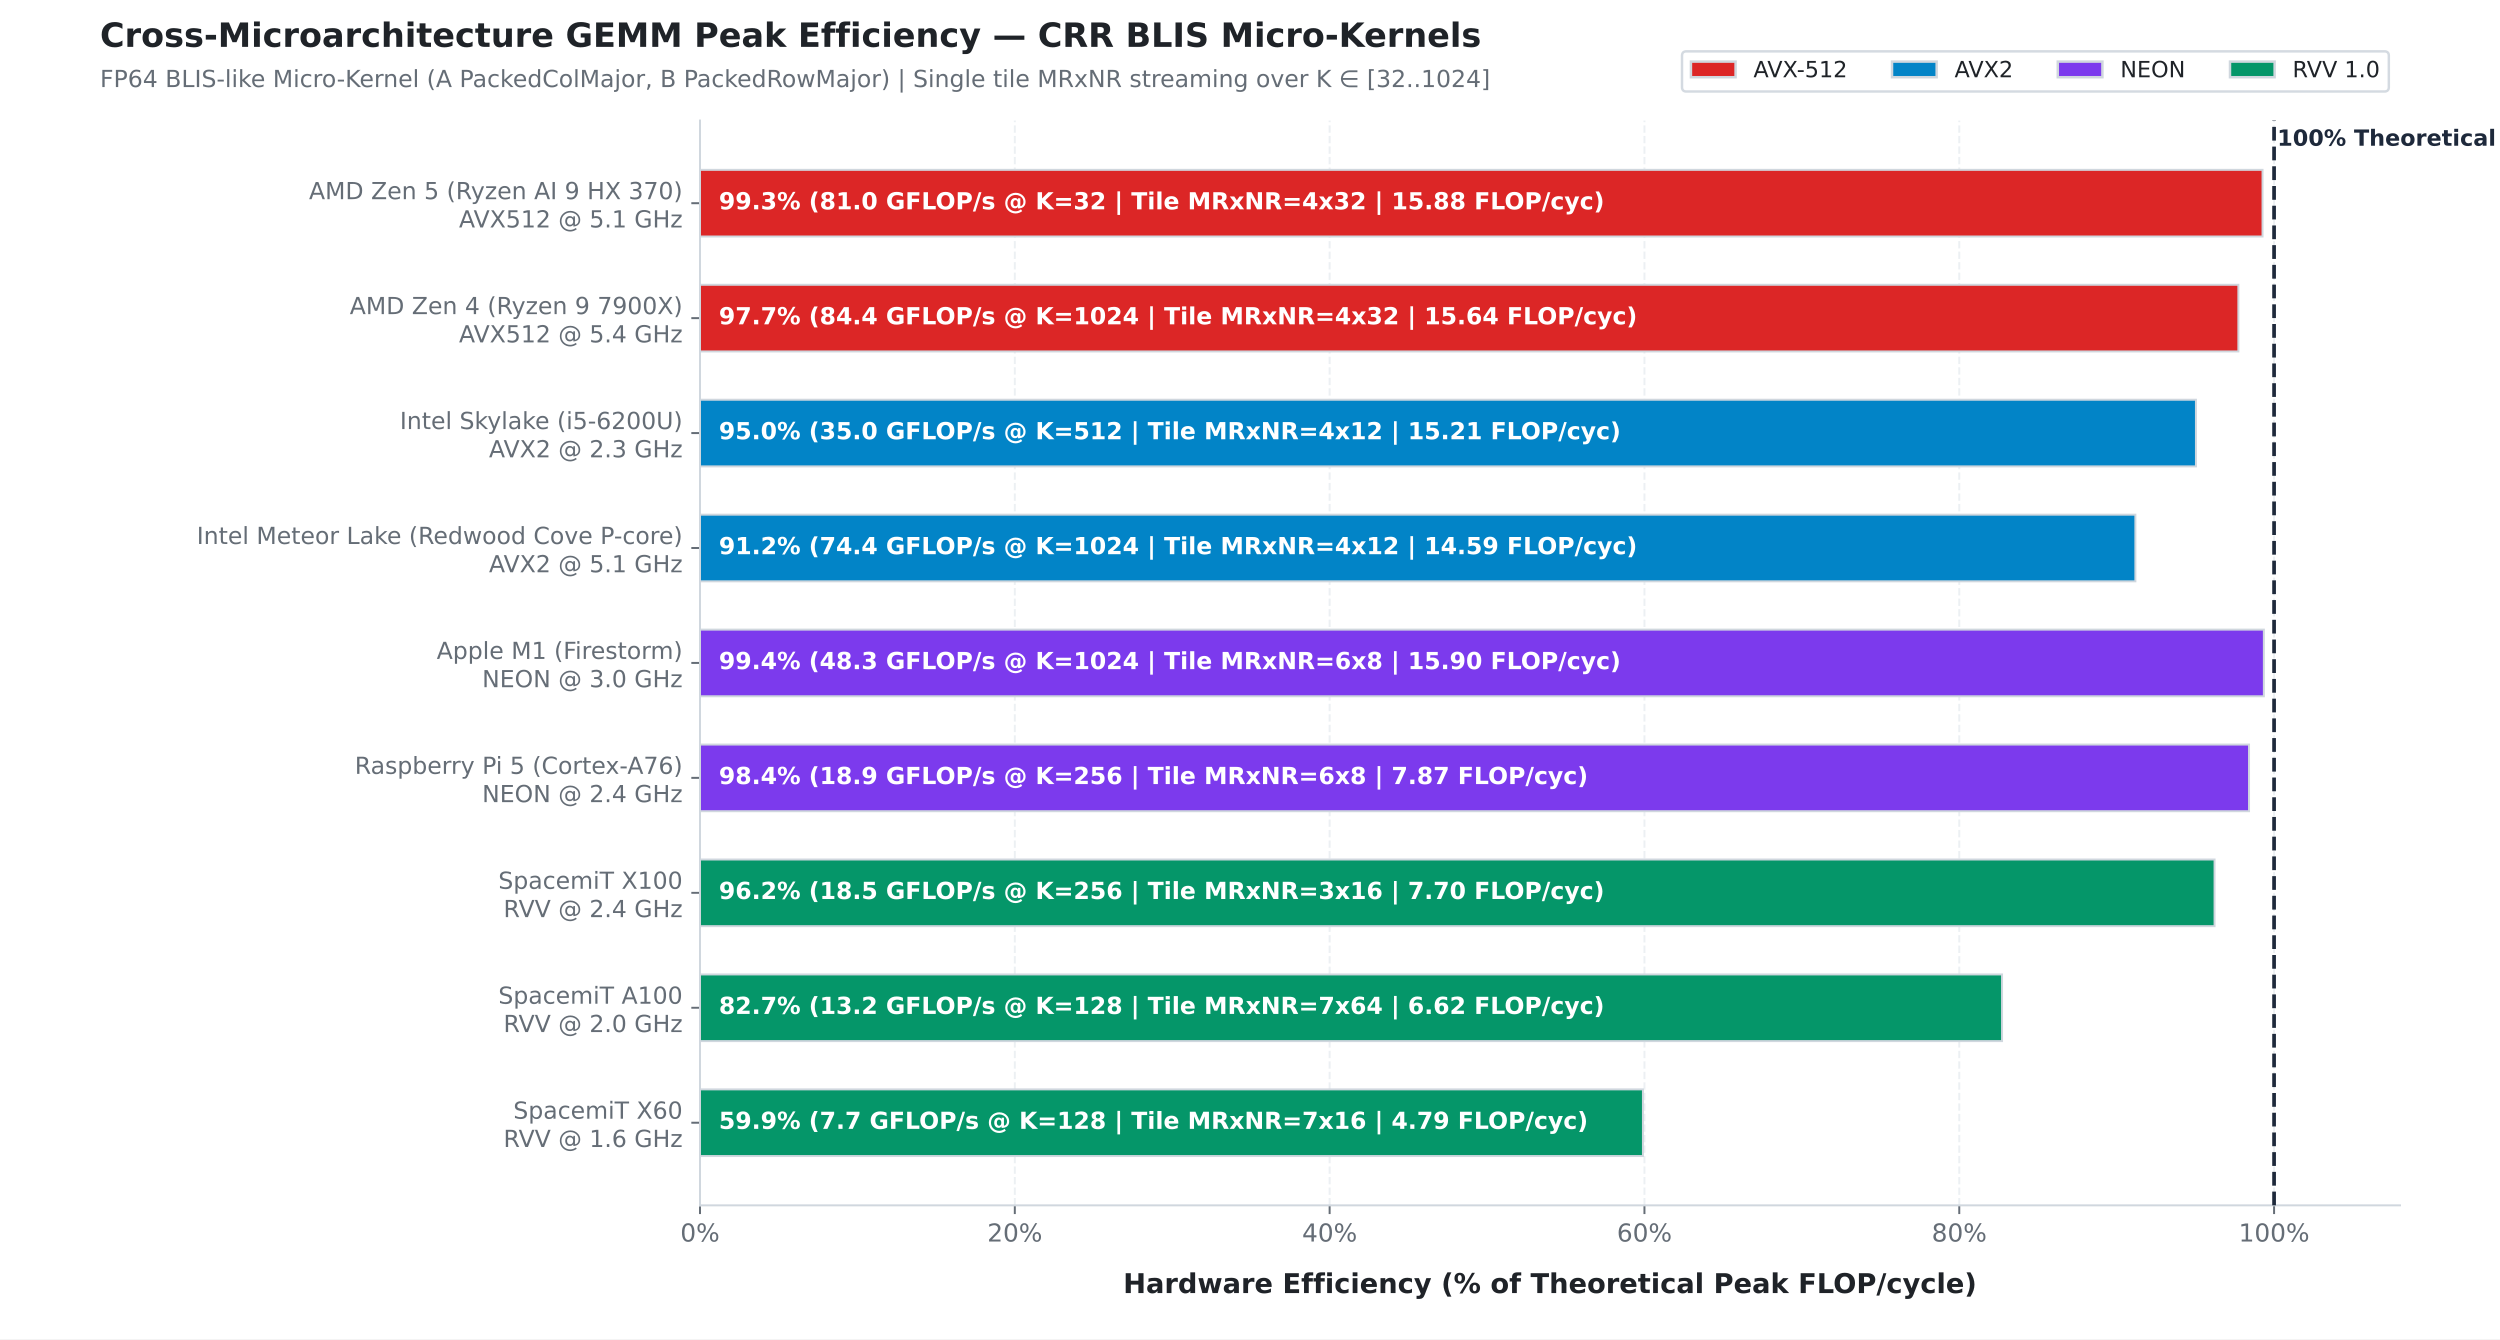
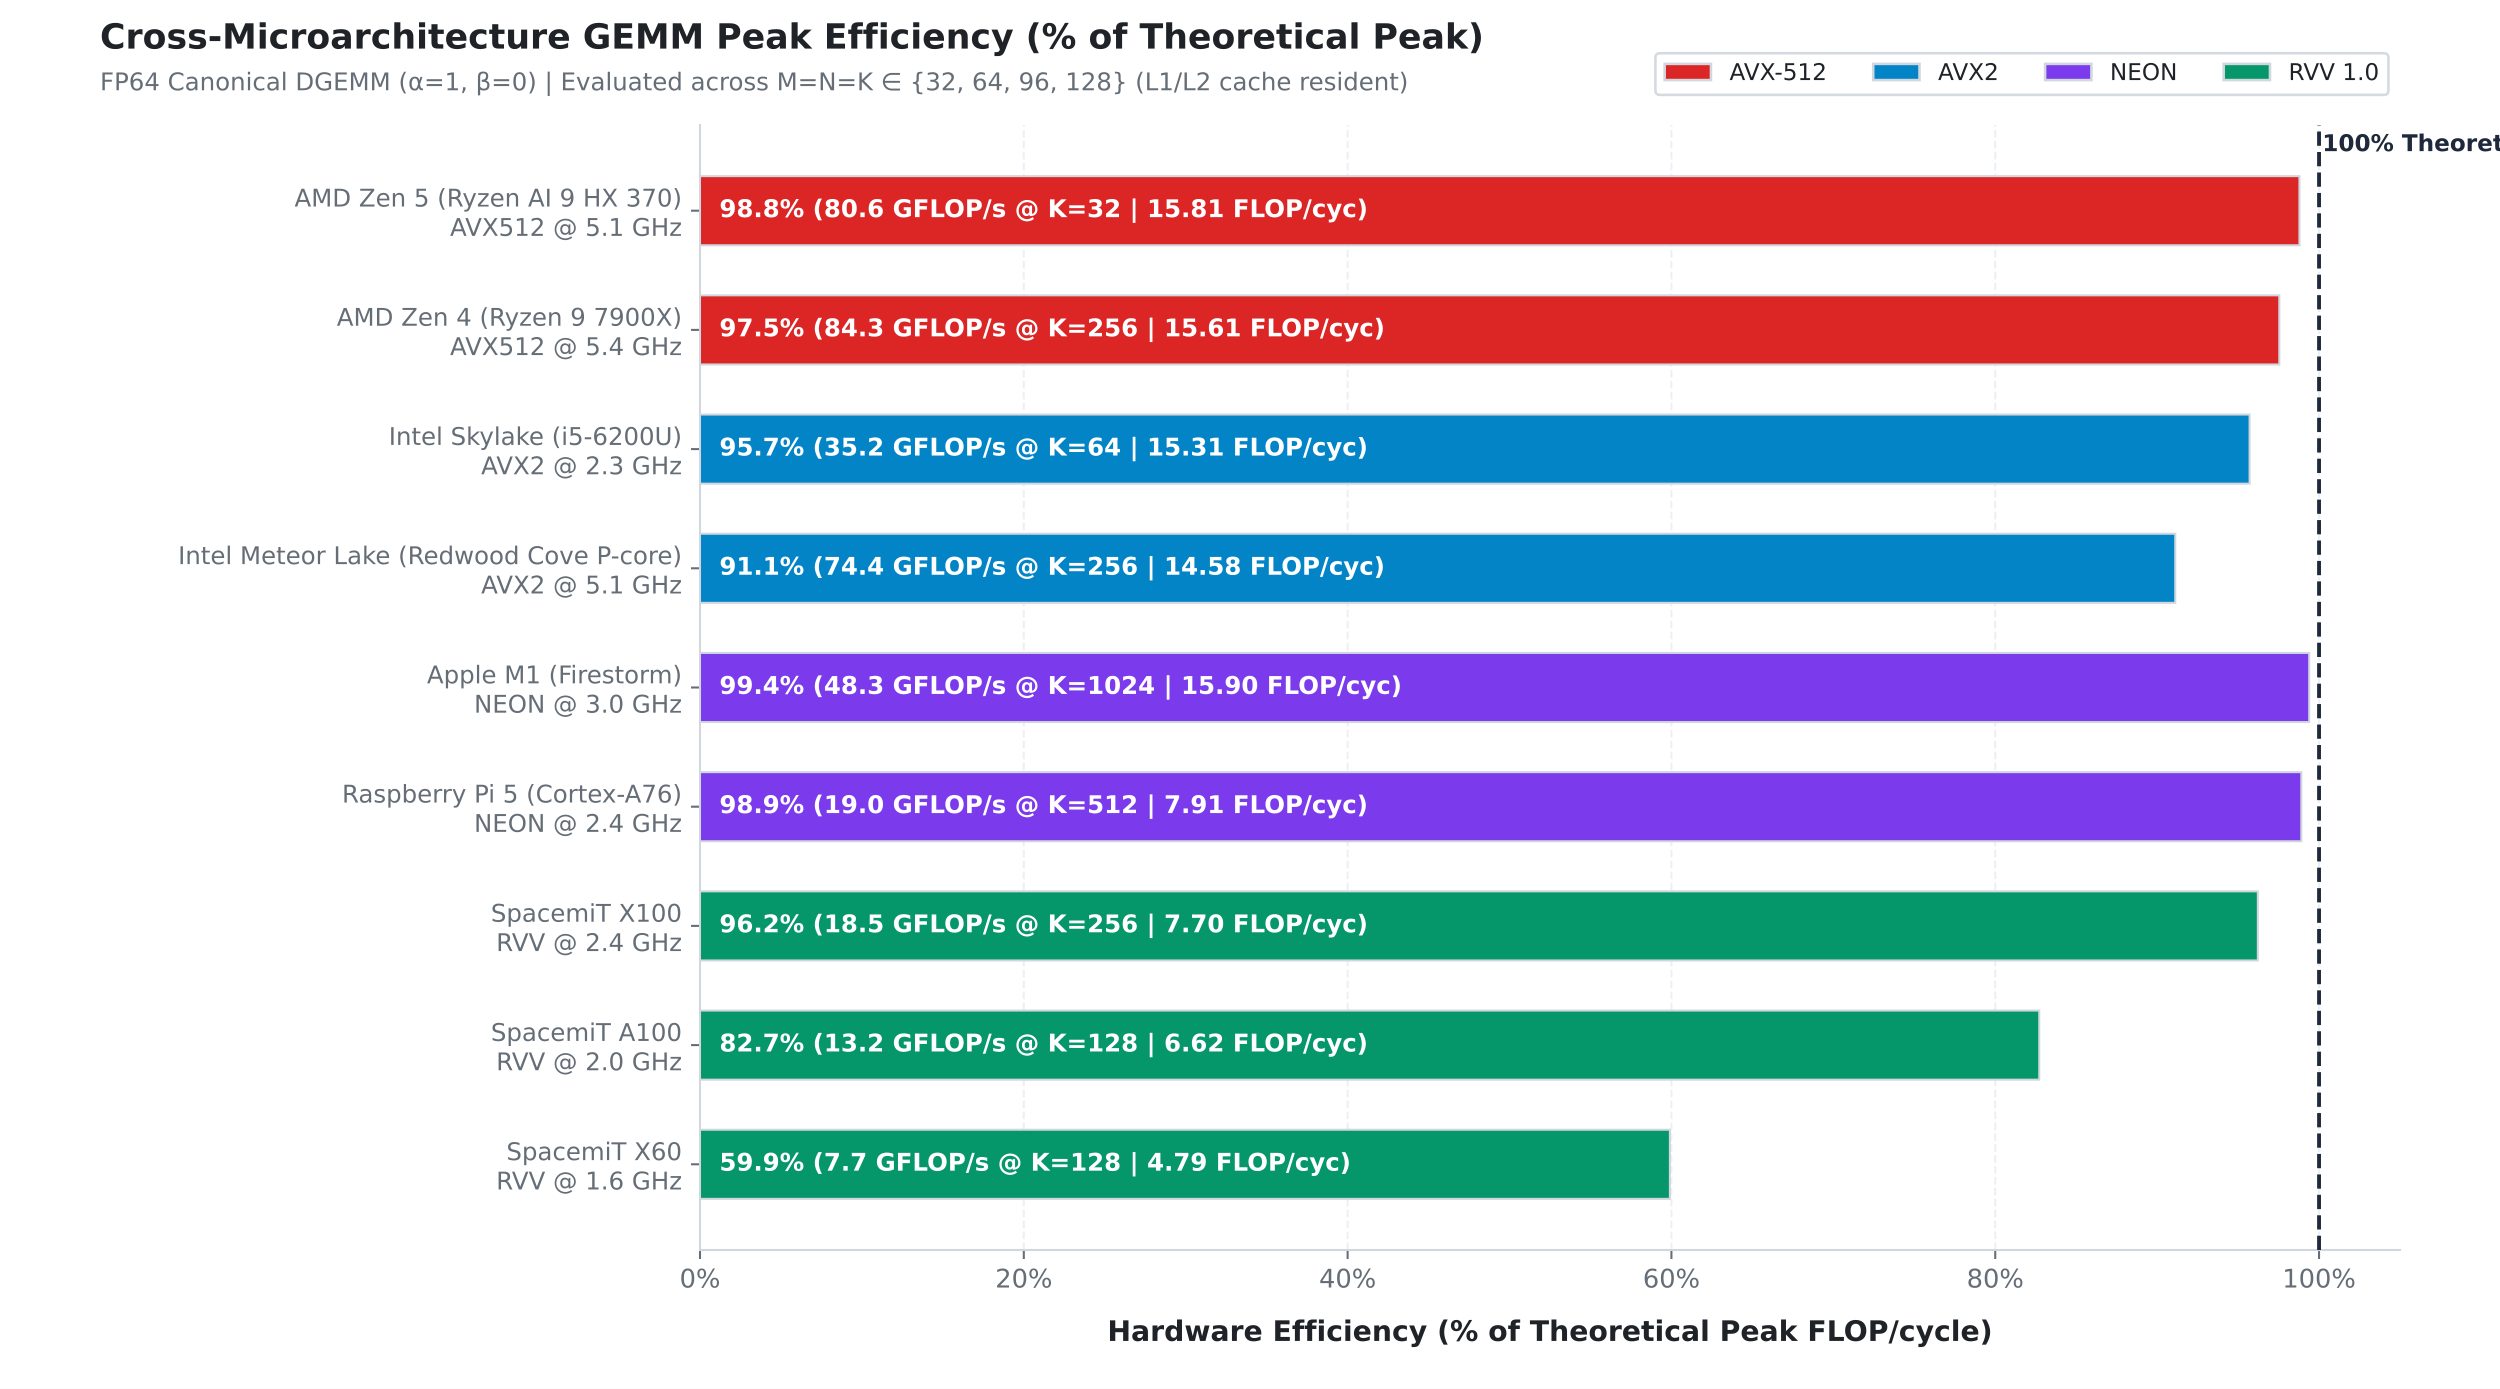
- <svg xmlns="http://www.w3.org/2000/svg" xmlns:xlink="http://www.w3.org/1999/xlink" width="1008pt" height="540pt" viewBox="0 0 1008 540" version="1.1">
+ <svg xmlns="http://www.w3.org/2000/svg" xmlns:xlink="http://www.w3.org/1999/xlink" width="972pt" height="540pt" viewBox="0 0 972 540" version="1.1">
  <defs>
    <style type="text/css">*{stroke-linejoin: round; stroke-linecap: butt}</style>
  </defs>
  <g id="figure_1">
    <g id="patch_1">
-       <path d="M 0 540  L 1008 540  L 1008 0  L 0 0  z " style="fill: #ffffff" />
+       <path d="M 0 540  L 972 540  L 972 0  L 0 0  z " style="fill: #ffffff" />
    </g>
    <g id="axes_1">
      <g id="patch_2">
-         <path d="M 282.24 486  L 967.68 486  L 967.68 48.6  L 282.24 48.6  z " style="fill: #ffffff" />
+         <path d="M 272.16 486  L 933.12 486  L 933.12 48.6  L 272.16 48.6  z " style="fill: #ffffff" />
      </g>
      <g id="matplotlib.axis_1">
        <g id="xtick_1">
          <g id="line2d_1">
-             <path d="M 282.24 486  L 282.24 48.6  " clip-path="url(#p74b45ecafc)" style="fill: none; stroke-dasharray: 2.96,1.28; stroke-dashoffset: 0; stroke: #eaeef2; stroke-opacity: 0.9; stroke-width: 0.8" />
+             <path d="M 272.16 486  L 272.16 48.6  " clip-path="url(#p784ea2566b)" style="fill: none; stroke-dasharray: 2.96,1.28; stroke-dashoffset: 0; stroke: #eaeef2; stroke-opacity: 0.9; stroke-width: 0.8" />
          </g>
          <g id="line2d_2">
            <defs>
-               <path id="mb62178809b" d="M 0 0  L 0 3.5  " style="stroke: #656d76; stroke-width: 0.8" />
+               <path id="m70d200d6ce" d="M 0 0  L 0 3.5  " style="stroke: #656d76; stroke-width: 0.8" />
            </defs>
            <g>
-               <use xlink:href="#mb62178809b" x="282.24" y="486" style="fill: #656d76; stroke: #656d76; stroke-width: 0.8" />
+               <use xlink:href="#m70d200d6ce" x="272.16" y="486" style="fill: #656d76; stroke: #656d76; stroke-width: 0.8" />
            </g>
          </g>
          <g id="text_1">
-             <text style="font-size: 10px; font-family: 'DejaVu Sans', 'Liberation Sans', 'Helvetica', 'Arial', sans-serif; text-anchor: middle; fill: #656d76" x="282.24" y="500.598" transform="rotate(-0 282.24 500.5977)">0%</text>
+             <text style="font-size: 10px; font-family: 'DejaVu Sans', 'Liberation Sans', 'Helvetica', 'Arial', sans-serif; text-anchor: middle; fill: #656d76" x="272.16" y="500.598" transform="rotate(-0 272.16 500.5977)">0%</text>
          </g>
        </g>
        <g id="xtick_2">
          <g id="line2d_3">
-             <path d="M 409.173 486  L 409.173 48.6  " clip-path="url(#p74b45ecafc)" style="fill: none; stroke-dasharray: 2.96,1.28; stroke-dashoffset: 0; stroke: #eaeef2; stroke-opacity: 0.9; stroke-width: 0.8" />
+             <path d="M 398.057 486  L 398.057 48.6  " clip-path="url(#p784ea2566b)" style="fill: none; stroke-dasharray: 2.96,1.28; stroke-dashoffset: 0; stroke: #eaeef2; stroke-opacity: 0.9; stroke-width: 0.8" />
          </g>
          <g id="line2d_4">
            <g>
-               <use xlink:href="#mb62178809b" x="409.173" y="486" style="fill: #656d76; stroke: #656d76; stroke-width: 0.8" />
+               <use xlink:href="#m70d200d6ce" x="398.057" y="486" style="fill: #656d76; stroke: #656d76; stroke-width: 0.8" />
            </g>
          </g>
          <g id="text_2">
-             <text style="font-size: 10px; font-family: 'DejaVu Sans', 'Liberation Sans', 'Helvetica', 'Arial', sans-serif; text-anchor: middle; fill: #656d76" x="409.173" y="500.598" transform="rotate(-0 409.1733 500.5977)">20%</text>
+             <text style="font-size: 10px; font-family: 'DejaVu Sans', 'Liberation Sans', 'Helvetica', 'Arial', sans-serif; text-anchor: middle; fill: #656d76" x="398.057" y="500.598" transform="rotate(-0 398.0571 500.5977)">20%</text>
          </g>
        </g>
        <g id="xtick_3">
          <g id="line2d_5">
-             <path d="M 536.107 486  L 536.107 48.6  " clip-path="url(#p74b45ecafc)" style="fill: none; stroke-dasharray: 2.96,1.28; stroke-dashoffset: 0; stroke: #eaeef2; stroke-opacity: 0.9; stroke-width: 0.8" />
+             <path d="M 523.954 486  L 523.954 48.6  " clip-path="url(#p784ea2566b)" style="fill: none; stroke-dasharray: 2.96,1.28; stroke-dashoffset: 0; stroke: #eaeef2; stroke-opacity: 0.9; stroke-width: 0.8" />
          </g>
          <g id="line2d_6">
            <g>
-               <use xlink:href="#mb62178809b" x="536.107" y="486" style="fill: #656d76; stroke: #656d76; stroke-width: 0.8" />
+               <use xlink:href="#m70d200d6ce" x="523.954" y="486" style="fill: #656d76; stroke: #656d76; stroke-width: 0.8" />
            </g>
          </g>
          <g id="text_3">
-             <text style="font-size: 10px; font-family: 'DejaVu Sans', 'Liberation Sans', 'Helvetica', 'Arial', sans-serif; text-anchor: middle; fill: #656d76" x="536.107" y="500.598" transform="rotate(-0 536.1067 500.5977)">40%</text>
+             <text style="font-size: 10px; font-family: 'DejaVu Sans', 'Liberation Sans', 'Helvetica', 'Arial', sans-serif; text-anchor: middle; fill: #656d76" x="523.954" y="500.598" transform="rotate(-0 523.9543 500.5977)">40%</text>
          </g>
        </g>
        <g id="xtick_4">
          <g id="line2d_7">
-             <path d="M 663.04 486  L 663.04 48.6  " clip-path="url(#p74b45ecafc)" style="fill: none; stroke-dasharray: 2.96,1.28; stroke-dashoffset: 0; stroke: #eaeef2; stroke-opacity: 0.9; stroke-width: 0.8" />
+             <path d="M 649.851 486  L 649.851 48.6  " clip-path="url(#p784ea2566b)" style="fill: none; stroke-dasharray: 2.96,1.28; stroke-dashoffset: 0; stroke: #eaeef2; stroke-opacity: 0.9; stroke-width: 0.8" />
          </g>
          <g id="line2d_8">
            <g>
-               <use xlink:href="#mb62178809b" x="663.04" y="486" style="fill: #656d76; stroke: #656d76; stroke-width: 0.8" />
+               <use xlink:href="#m70d200d6ce" x="649.851" y="486" style="fill: #656d76; stroke: #656d76; stroke-width: 0.8" />
            </g>
          </g>
          <g id="text_4">
-             <text style="font-size: 10px; font-family: 'DejaVu Sans', 'Liberation Sans', 'Helvetica', 'Arial', sans-serif; text-anchor: middle; fill: #656d76" x="663.04" y="500.598" transform="rotate(-0 663.04 500.5977)">60%</text>
+             <text style="font-size: 10px; font-family: 'DejaVu Sans', 'Liberation Sans', 'Helvetica', 'Arial', sans-serif; text-anchor: middle; fill: #656d76" x="649.851" y="500.598" transform="rotate(-0 649.8514 500.5977)">60%</text>
          </g>
        </g>
        <g id="xtick_5">
          <g id="line2d_9">
-             <path d="M 789.973 486  L 789.973 48.6  " clip-path="url(#p74b45ecafc)" style="fill: none; stroke-dasharray: 2.96,1.28; stroke-dashoffset: 0; stroke: #eaeef2; stroke-opacity: 0.9; stroke-width: 0.8" />
+             <path d="M 775.749 486  L 775.749 48.6  " clip-path="url(#p784ea2566b)" style="fill: none; stroke-dasharray: 2.96,1.28; stroke-dashoffset: 0; stroke: #eaeef2; stroke-opacity: 0.9; stroke-width: 0.8" />
          </g>
          <g id="line2d_10">
            <g>
-               <use xlink:href="#mb62178809b" x="789.973" y="486" style="fill: #656d76; stroke: #656d76; stroke-width: 0.8" />
+               <use xlink:href="#m70d200d6ce" x="775.749" y="486" style="fill: #656d76; stroke: #656d76; stroke-width: 0.8" />
            </g>
          </g>
          <g id="text_5">
-             <text style="font-size: 10px; font-family: 'DejaVu Sans', 'Liberation Sans', 'Helvetica', 'Arial', sans-serif; text-anchor: middle; fill: #656d76" x="789.973" y="500.598" transform="rotate(-0 789.9733 500.5977)">80%</text>
+             <text style="font-size: 10px; font-family: 'DejaVu Sans', 'Liberation Sans', 'Helvetica', 'Arial', sans-serif; text-anchor: middle; fill: #656d76" x="775.749" y="500.598" transform="rotate(-0 775.7486 500.5977)">80%</text>
          </g>
        </g>
        <g id="xtick_6">
          <g id="line2d_11">
-             <path d="M 916.907 486  L 916.907 48.6  " clip-path="url(#p74b45ecafc)" style="fill: none; stroke-dasharray: 2.96,1.28; stroke-dashoffset: 0; stroke: #eaeef2; stroke-opacity: 0.9; stroke-width: 0.8" />
+             <path d="M 901.646 486  L 901.646 48.6  " clip-path="url(#p784ea2566b)" style="fill: none; stroke-dasharray: 2.96,1.28; stroke-dashoffset: 0; stroke: #eaeef2; stroke-opacity: 0.9; stroke-width: 0.8" />
          </g>
          <g id="line2d_12">
            <g>
-               <use xlink:href="#mb62178809b" x="916.907" y="486" style="fill: #656d76; stroke: #656d76; stroke-width: 0.8" />
+               <use xlink:href="#m70d200d6ce" x="901.646" y="486" style="fill: #656d76; stroke: #656d76; stroke-width: 0.8" />
            </g>
          </g>
          <g id="text_6">
-             <text style="font-size: 10px; font-family: 'DejaVu Sans', 'Liberation Sans', 'Helvetica', 'Arial', sans-serif; text-anchor: middle; fill: #656d76" x="916.907" y="500.598" transform="rotate(-0 916.9067 500.5977)">100%</text>
+             <text style="font-size: 10px; font-family: 'DejaVu Sans', 'Liberation Sans', 'Helvetica', 'Arial', sans-serif; text-anchor: middle; fill: #656d76" x="901.646" y="500.598" transform="rotate(-0 901.6457 500.5977)">100%</text>
          </g>
        </g>
        <g id="text_7">
-           <text style="font-weight: 700; font-size: 11px; font-family: 'DejaVu Sans', 'Liberation Sans', 'Helvetica', 'Arial', sans-serif; text-anchor: middle; fill: #1f2328" x="624.96" y="521.358" transform="rotate(-0 624.96 521.3583)">Hardware Efficiency (% of Theoretical Peak FLOP/cycle)</text>
+           <text style="font-weight: 700; font-size: 11px; font-family: 'DejaVu Sans', 'Liberation Sans', 'Helvetica', 'Arial', sans-serif; text-anchor: middle; fill: #1f2328" x="602.64" y="521.358" transform="rotate(-0 602.64 521.3583)">Hardware Efficiency (% of Theoretical Peak FLOP/cycle)</text>
        </g>
      </g>
      <g id="matplotlib.axis_2">
        <g id="ytick_1">
          <g id="line2d_13">
            <defs>
-               <path id="m84858bb32b" d="M 0 0  L -3.5 0  " style="stroke: #656d76; stroke-width: 0.8" />
+               <path id="m9750596f44" d="M 0 0  L -3.5 0  " style="stroke: #656d76; stroke-width: 0.8" />
            </defs>
            <g>
-               <use xlink:href="#m84858bb32b" x="282.24" y="452.678" style="fill: #656d76; stroke: #656d76; stroke-width: 0.8" />
+               <use xlink:href="#m9750596f44" x="272.16" y="452.678" style="fill: #656d76; stroke: #656d76; stroke-width: 0.8" />
            </g>
          </g>
          <g id="text_8">
-             <text style="font-size: 9.5px; font-family: 'DejaVu Sans', 'Liberation Sans', 'Helvetica', 'Arial', sans-serif; fill: #656d76" transform="translate(206.9766 451.0621)">SpacemiT X60</text>
-             <text style="font-size: 9.5px; font-family: 'DejaVu Sans', 'Liberation Sans', 'Helvetica', 'Arial', sans-serif; fill: #656d76" transform="translate(203.0044 462.4639)">RVV @ 1.6 GHz</text>
+             <text style="font-size: 9.5px; font-family: 'DejaVu Sans', 'Liberation Sans', 'Helvetica', 'Arial', sans-serif; fill: #656d76" transform="translate(196.8966 451.0621)">SpacemiT X60</text>
+             <text style="font-size: 9.5px; font-family: 'DejaVu Sans', 'Liberation Sans', 'Helvetica', 'Arial', sans-serif; fill: #656d76" transform="translate(192.9244 462.4639)">RVV @ 1.6 GHz</text>
          </g>
        </g>
        <g id="ytick_2">
          <g id="line2d_14">
            <g>
-               <use xlink:href="#m84858bb32b" x="282.24" y="406.334" style="fill: #656d76; stroke: #656d76; stroke-width: 0.8" />
+               <use xlink:href="#m9750596f44" x="272.16" y="406.334" style="fill: #656d76; stroke: #656d76; stroke-width: 0.8" />
            </g>
          </g>
          <g id="text_9">
-             <text style="font-size: 9.5px; font-family: 'DejaVu Sans', 'Liberation Sans', 'Helvetica', 'Arial', sans-serif; fill: #656d76" transform="translate(200.9411 404.7175)">SpacemiT A100</text>
-             <text style="font-size: 9.5px; font-family: 'DejaVu Sans', 'Liberation Sans', 'Helvetica', 'Arial', sans-serif; fill: #656d76" transform="translate(203.0044 416.1193)">RVV @ 2.0 GHz</text>
+             <text style="font-size: 9.5px; font-family: 'DejaVu Sans', 'Liberation Sans', 'Helvetica', 'Arial', sans-serif; fill: #656d76" transform="translate(190.8611 404.7175)">SpacemiT A100</text>
+             <text style="font-size: 9.5px; font-family: 'DejaVu Sans', 'Liberation Sans', 'Helvetica', 'Arial', sans-serif; fill: #656d76" transform="translate(192.9244 416.1193)">RVV @ 2.0 GHz</text>
          </g>
        </g>
        <g id="ytick_3">
          <g id="line2d_15">
            <g>
-               <use xlink:href="#m84858bb32b" x="282.24" y="359.989" style="fill: #656d76; stroke: #656d76; stroke-width: 0.8" />
+               <use xlink:href="#m9750596f44" x="272.16" y="359.989" style="fill: #656d76; stroke: #656d76; stroke-width: 0.8" />
            </g>
          </g>
          <g id="text_10">
-             <text style="font-size: 9.5px; font-family: 'DejaVu Sans', 'Liberation Sans', 'Helvetica', 'Arial', sans-serif; fill: #656d76" transform="translate(200.9322 358.3729)">SpacemiT X100</text>
-             <text style="font-size: 9.5px; font-family: 'DejaVu Sans', 'Liberation Sans', 'Helvetica', 'Arial', sans-serif; fill: #656d76" transform="translate(203.0044 369.7748)">RVV @ 2.4 GHz</text>
+             <text style="font-size: 9.5px; font-family: 'DejaVu Sans', 'Liberation Sans', 'Helvetica', 'Arial', sans-serif; fill: #656d76" transform="translate(190.8522 358.3729)">SpacemiT X100</text>
+             <text style="font-size: 9.5px; font-family: 'DejaVu Sans', 'Liberation Sans', 'Helvetica', 'Arial', sans-serif; fill: #656d76" transform="translate(192.9244 369.7748)">RVV @ 2.4 GHz</text>
          </g>
        </g>
        <g id="ytick_4">
          <g id="line2d_16">
            <g>
-               <use xlink:href="#m84858bb32b" x="282.24" y="313.645" style="fill: #656d76; stroke: #656d76; stroke-width: 0.8" />
+               <use xlink:href="#m9750596f44" x="272.16" y="313.645" style="fill: #656d76; stroke: #656d76; stroke-width: 0.8" />
            </g>
          </g>
          <g id="text_11">
-             <text style="font-size: 9.5px; font-family: 'DejaVu Sans', 'Liberation Sans', 'Helvetica', 'Arial', sans-serif; fill: #656d76" transform="translate(143.046 312.0284)">Raspberry Pi 5 (Cortex-A76)</text>
-             <text style="font-size: 9.5px; font-family: 'DejaVu Sans', 'Liberation Sans', 'Helvetica', 'Arial', sans-serif; fill: #656d76" transform="translate(194.3876 323.4302)">NEON @ 2.4 GHz</text>
+             <text style="font-size: 9.5px; font-family: 'DejaVu Sans', 'Liberation Sans', 'Helvetica', 'Arial', sans-serif; fill: #656d76" transform="translate(132.966 312.0284)">Raspberry Pi 5 (Cortex-A76)</text>
+             <text style="font-size: 9.5px; font-family: 'DejaVu Sans', 'Liberation Sans', 'Helvetica', 'Arial', sans-serif; fill: #656d76" transform="translate(184.3076 323.4302)">NEON @ 2.4 GHz</text>
          </g>
        </g>
        <g id="ytick_5">
          <g id="line2d_17">
            <g>
-               <use xlink:href="#m84858bb32b" x="282.24" y="267.3" style="fill: #656d76; stroke: #656d76; stroke-width: 0.8" />
+               <use xlink:href="#m9750596f44" x="272.16" y="267.3" style="fill: #656d76; stroke: #656d76; stroke-width: 0.8" />
            </g>
          </g>
          <g id="text_12">
-             <text style="font-size: 9.5px; font-family: 'DejaVu Sans', 'Liberation Sans', 'Helvetica', 'Arial', sans-serif; fill: #656d76" transform="translate(176.0704 265.6838)">Apple M1 (Firestorm)</text>
-             <text style="font-size: 9.5px; font-family: 'DejaVu Sans', 'Liberation Sans', 'Helvetica', 'Arial', sans-serif; fill: #656d76" transform="translate(194.3876 277.0856)">NEON @ 3.0 GHz</text>
+             <text style="font-size: 9.5px; font-family: 'DejaVu Sans', 'Liberation Sans', 'Helvetica', 'Arial', sans-serif; fill: #656d76" transform="translate(165.9904 265.6838)">Apple M1 (Firestorm)</text>
+             <text style="font-size: 9.5px; font-family: 'DejaVu Sans', 'Liberation Sans', 'Helvetica', 'Arial', sans-serif; fill: #656d76" transform="translate(184.3076 277.0856)">NEON @ 3.0 GHz</text>
          </g>
        </g>
        <g id="ytick_6">
          <g id="line2d_18">
            <g>
-               <use xlink:href="#m84858bb32b" x="282.24" y="220.955" style="fill: #656d76; stroke: #656d76; stroke-width: 0.8" />
+               <use xlink:href="#m9750596f44" x="272.16" y="220.955" style="fill: #656d76; stroke: #656d76; stroke-width: 0.8" />
            </g>
          </g>
          <g id="text_13">
-             <text style="font-size: 9.5px; font-family: 'DejaVu Sans', 'Liberation Sans', 'Helvetica', 'Arial', sans-serif; fill: #656d76" transform="translate(79.32922 219.3392)">Intel Meteor Lake (Redwood Cove P-core)</text>
-             <text style="font-size: 9.5px; font-family: 'DejaVu Sans', 'Liberation Sans', 'Helvetica', 'Arial', sans-serif; fill: #656d76" transform="translate(197.1411 230.7411)">AVX2 @ 5.1 GHz</text>
+             <text style="font-size: 9.5px; font-family: 'DejaVu Sans', 'Liberation Sans', 'Helvetica', 'Arial', sans-serif; fill: #656d76" transform="translate(69.24922 219.3392)">Intel Meteor Lake (Redwood Cove P-core)</text>
+             <text style="font-size: 9.5px; font-family: 'DejaVu Sans', 'Liberation Sans', 'Helvetica', 'Arial', sans-serif; fill: #656d76" transform="translate(187.0611 230.7411)">AVX2 @ 5.1 GHz</text>
          </g>
        </g>
        <g id="ytick_7">
          <g id="line2d_19">
            <g>
-               <use xlink:href="#m84858bb32b" x="282.24" y="174.611" style="fill: #656d76; stroke: #656d76; stroke-width: 0.8" />
+               <use xlink:href="#m9750596f44" x="272.16" y="174.611" style="fill: #656d76; stroke: #656d76; stroke-width: 0.8" />
            </g>
          </g>
          <g id="text_14">
-             <text style="font-size: 9.5px; font-family: 'DejaVu Sans', 'Liberation Sans', 'Helvetica', 'Arial', sans-serif; fill: #656d76" transform="translate(161.2296 172.9947)">Intel Skylake (i5-6200U)</text>
-             <text style="font-size: 9.5px; font-family: 'DejaVu Sans', 'Liberation Sans', 'Helvetica', 'Arial', sans-serif; fill: #656d76" transform="translate(197.1411 184.3965)">AVX2 @ 2.3 GHz</text>
+             <text style="font-size: 9.5px; font-family: 'DejaVu Sans', 'Liberation Sans', 'Helvetica', 'Arial', sans-serif; fill: #656d76" transform="translate(151.1496 172.9947)">Intel Skylake (i5-6200U)</text>
+             <text style="font-size: 9.5px; font-family: 'DejaVu Sans', 'Liberation Sans', 'Helvetica', 'Arial', sans-serif; fill: #656d76" transform="translate(187.0611 184.3965)">AVX2 @ 2.3 GHz</text>
          </g>
        </g>
        <g id="ytick_8">
          <g id="line2d_20">
            <g>
-               <use xlink:href="#m84858bb32b" x="282.24" y="128.266" style="fill: #656d76; stroke: #656d76; stroke-width: 0.8" />
+               <use xlink:href="#m9750596f44" x="272.16" y="128.266" style="fill: #656d76; stroke: #656d76; stroke-width: 0.8" />
            </g>
          </g>
          <g id="text_15">
-             <text style="font-size: 9.5px; font-family: 'DejaVu Sans', 'Liberation Sans', 'Helvetica', 'Arial', sans-serif; fill: #656d76" transform="translate(141.0169 126.6497)">AMD Zen 4 (Ryzen 9 7900X)</text>
-             <text style="font-size: 9.5px; font-family: 'DejaVu Sans', 'Liberation Sans', 'Helvetica', 'Arial', sans-serif; fill: #656d76" transform="translate(185.0523 138.0516)">AVX512 @ 5.4 GHz</text>
+             <text style="font-size: 9.5px; font-family: 'DejaVu Sans', 'Liberation Sans', 'Helvetica', 'Arial', sans-serif; fill: #656d76" transform="translate(130.9369 126.6497)">AMD Zen 4 (Ryzen 9 7900X)</text>
+             <text style="font-size: 9.5px; font-family: 'DejaVu Sans', 'Liberation Sans', 'Helvetica', 'Arial', sans-serif; fill: #656d76" transform="translate(174.9723 138.0516)">AVX512 @ 5.4 GHz</text>
          </g>
        </g>
        <g id="ytick_9">
          <g id="line2d_21">
            <g>
-               <use xlink:href="#m84858bb32b" x="282.24" y="81.922" style="fill: #656d76; stroke: #656d76; stroke-width: 0.8" />
+               <use xlink:href="#m9750596f44" x="272.16" y="81.922" style="fill: #656d76; stroke: #656d76; stroke-width: 0.8" />
            </g>
          </g>
          <g id="text_16">
-             <text style="font-size: 9.5px; font-family: 'DejaVu Sans', 'Liberation Sans', 'Helvetica', 'Arial', sans-serif; fill: #656d76" transform="translate(124.5774 80.30517)">AMD Zen 5 (Ryzen AI 9 HX 370)</text>
-             <text style="font-size: 9.5px; font-family: 'DejaVu Sans', 'Liberation Sans', 'Helvetica', 'Arial', sans-serif; fill: #656d76" transform="translate(185.0523 91.70702)">AVX512 @ 5.1 GHz</text>
+             <text style="font-size: 9.5px; font-family: 'DejaVu Sans', 'Liberation Sans', 'Helvetica', 'Arial', sans-serif; fill: #656d76" transform="translate(114.4974 80.30517)">AMD Zen 5 (Ryzen AI 9 HX 370)</text>
+             <text style="font-size: 9.5px; font-family: 'DejaVu Sans', 'Liberation Sans', 'Helvetica', 'Arial', sans-serif; fill: #656d76" transform="translate(174.9723 91.70702)">AVX512 @ 5.1 GHz</text>
          </g>
        </g>
      </g>
      <g id="patch_3">
-         <path d="M 282.24 486  L 282.24 48.6  " style="fill: none; stroke: #d0d7de; stroke-width: 0.8; stroke-linejoin: miter; stroke-linecap: square" />
+         <path d="M 272.16 486  L 272.16 48.6  " style="fill: none; stroke: #d0d7de; stroke-width: 0.8; stroke-linejoin: miter; stroke-linecap: square" />
      </g>
      <g id="patch_4">
-         <path d="M 282.24 486  L 967.68 486  " style="fill: none; stroke: #d0d7de; stroke-width: 0.8; stroke-linejoin: miter; stroke-linecap: square" />
+         <path d="M 272.16 486  L 933.12 486  " style="fill: none; stroke: #d0d7de; stroke-width: 0.8; stroke-linejoin: miter; stroke-linecap: square" />
      </g>
      <g id="patch_5">
-         <path d="M 282.24 466.118  L 662.434 466.118  L 662.434 439.238  L 282.24 439.238  z " clip-path="url(#p74b45ecafc)" style="fill: #059669; stroke: #d0d7de; stroke-width: 0.8; stroke-linejoin: miter" />
+         <path d="M 272.16 466.118  L 649.25 466.118  L 649.25 439.238  L 272.16 439.238  z " clip-path="url(#p784ea2566b)" style="fill: #059669; stroke: #d0d7de; stroke-width: 0.8; stroke-linejoin: miter" />
      </g>
      <g id="patch_6">
-         <path d="M 282.24 419.774  L 807.224 419.774  L 807.224 392.894  L 282.24 392.894  z " clip-path="url(#p74b45ecafc)" style="fill: #059669; stroke: #d0d7de; stroke-width: 0.8; stroke-linejoin: miter" />
+         <path d="M 272.16 419.774  L 792.859 419.774  L 792.859 392.894  L 272.16 392.894  z " clip-path="url(#p784ea2566b)" style="fill: #059669; stroke: #d0d7de; stroke-width: 0.8; stroke-linejoin: miter" />
      </g>
      <g id="patch_7">
-         <path d="M 282.24 373.429  L 892.908 373.429  L 892.908 346.549  L 282.24 346.549  z " clip-path="url(#p74b45ecafc)" style="fill: #059669; stroke: #d0d7de; stroke-width: 0.8; stroke-linejoin: miter" />
+         <path d="M 272.16 373.429  L 877.843 373.429  L 877.843 346.549  L 272.16 346.549  z " clip-path="url(#p784ea2566b)" style="fill: #059669; stroke: #d0d7de; stroke-width: 0.8; stroke-linejoin: miter" />
      </g>
      <g id="patch_8">
-         <path d="M 282.24 327.084  L 906.808 327.084  L 906.808 300.205  L 282.24 300.205  z " clip-path="url(#p74b45ecafc)" style="fill: #7c3aed; stroke: #d0d7de; stroke-width: 0.8; stroke-linejoin: miter" />
+         <path d="M 272.16 327.084  L 894.757 327.084  L 894.757 300.205  L 272.16 300.205  z " clip-path="url(#p784ea2566b)" style="fill: #7c3aed; stroke: #d0d7de; stroke-width: 0.8; stroke-linejoin: miter" />
      </g>
      <g id="patch_9">
-         <path d="M 282.24 280.74  L 912.792 280.74  L 912.792 253.86  L 282.24 253.86  z " clip-path="url(#p74b45ecafc)" style="fill: #7c3aed; stroke: #d0d7de; stroke-width: 0.8; stroke-linejoin: miter" />
+         <path d="M 272.16 280.74  L 897.824 280.74  L 897.824 253.86  L 272.16 253.86  z " clip-path="url(#p784ea2566b)" style="fill: #7c3aed; stroke: #d0d7de; stroke-width: 0.8; stroke-linejoin: miter" />
      </g>
      <g id="patch_10">
-         <path d="M 282.24 234.395  L 860.986 234.395  L 860.986 207.516  L 282.24 207.516  z " clip-path="url(#p74b45ecafc)" style="fill: #0284c7; stroke: #d0d7de; stroke-width: 0.8; stroke-linejoin: miter" />
+         <path d="M 272.16 234.395  L 845.744 234.395  L 845.744 207.516  L 272.16 207.516  z " clip-path="url(#p784ea2566b)" style="fill: #0284c7; stroke: #d0d7de; stroke-width: 0.8; stroke-linejoin: miter" />
      </g>
      <g id="patch_11">
-         <path d="M 282.24 188.051  L 885.408 188.051  L 885.408 161.171  L 282.24 161.171  z " clip-path="url(#p74b45ecafc)" style="fill: #0284c7; stroke: #d0d7de; stroke-width: 0.8; stroke-linejoin: miter" />
+         <path d="M 272.16 188.051  L 874.646 188.051  L 874.646 161.171  L 272.16 161.171  z " clip-path="url(#p784ea2566b)" style="fill: #0284c7; stroke: #d0d7de; stroke-width: 0.8; stroke-linejoin: miter" />
      </g>
      <g id="patch_12">
-         <path d="M 282.24 141.706  L 902.512 141.706  L 902.512 114.826  L 282.24 114.826  z " clip-path="url(#p74b45ecafc)" style="fill: #dc2626; stroke: #d0d7de; stroke-width: 0.8; stroke-linejoin: miter" />
+         <path d="M 272.16 141.706  L 886.197 141.706  L 886.197 114.826  L 272.16 114.826  z " clip-path="url(#p784ea2566b)" style="fill: #dc2626; stroke: #d0d7de; stroke-width: 0.8; stroke-linejoin: miter" />
      </g>
      <g id="patch_13">
-         <path d="M 282.24 95.362  L 912.252 95.362  L 912.252 68.482  L 282.24 68.482  z " clip-path="url(#p74b45ecafc)" style="fill: #dc2626; stroke: #d0d7de; stroke-width: 0.8; stroke-linejoin: miter" />
+         <path d="M 272.16 95.362  L 894.022 95.362  L 894.022 68.482  L 272.16 68.482  z " clip-path="url(#p784ea2566b)" style="fill: #dc2626; stroke: #d0d7de; stroke-width: 0.8; stroke-linejoin: miter" />
      </g>
      <g id="line2d_22">
-         <path d="M 916.907 486  L 916.907 48.6  " clip-path="url(#p74b45ecafc)" style="fill: none; stroke-dasharray: 5.55,2.4; stroke-dashoffset: 0; stroke: #1e293b; stroke-width: 1.5" />
+         <path d="M 901.646 486  L 901.646 48.6  " clip-path="url(#p784ea2566b)" style="fill: none; stroke-dasharray: 5.55,2.4; stroke-dashoffset: 0; stroke: #1e293b; stroke-width: 1.5" />
      </g>
      <g id="text_17">
-         <text style="font-weight: 700; font-size: 9px; font-family: 'DejaVu Sans', 'Liberation Sans', 'Helvetica', 'Arial', sans-serif; text-anchor: start; fill: #1e293b" x="918.176" y="58.77" transform="rotate(-0 918.176 58.77047)">100% Theoretical Peak</text>
+         <text style="font-weight: 700; font-size: 9px; font-family: 'DejaVu Sans', 'Liberation Sans', 'Helvetica', 'Arial', sans-serif; text-anchor: start; fill: #1e293b" x="902.905" y="58.77" transform="rotate(-0 902.9047 58.77047)">100% Theoretical Peak</text>
      </g>
      <g id="text_18">
-         <text style="font-weight: 700; font-size: 9.5px; font-family: 'DejaVu Sans', 'Liberation Sans', 'Helvetica', 'Arial', sans-serif; text-anchor: start; fill: #ffffff" x="289.856" y="455.167" transform="rotate(-0 289.856 455.1672)"> 59.9%  (7.7 GFLOP/s @ K=128 | Tile MRxNR=7x16 | 4.79 FLOP/cyc)</text>
+         <text style="font-weight: 700; font-size: 9.5px; font-family: 'DejaVu Sans', 'Liberation Sans', 'Helvetica', 'Arial', sans-serif; text-anchor: start; fill: #ffffff" x="279.714" y="455.167" transform="rotate(-0 279.7138 455.1672)"> 59.9%  (7.7 GFLOP/s @ K=128 | 4.79 FLOP/cyc)</text>
      </g>
      <g id="text_19">
-         <text style="font-weight: 700; font-size: 9.5px; font-family: 'DejaVu Sans', 'Liberation Sans', 'Helvetica', 'Arial', sans-serif; text-anchor: start; fill: #ffffff" x="289.856" y="408.823" transform="rotate(-0 289.856 408.8226)"> 82.7%  (13.2 GFLOP/s @ K=128 | Tile MRxNR=7x64 | 6.62 FLOP/cyc)</text>
+         <text style="font-weight: 700; font-size: 9.5px; font-family: 'DejaVu Sans', 'Liberation Sans', 'Helvetica', 'Arial', sans-serif; text-anchor: start; fill: #ffffff" x="279.714" y="408.823" transform="rotate(-0 279.7138 408.8226)"> 82.7%  (13.2 GFLOP/s @ K=128 | 6.62 FLOP/cyc)</text>
      </g>
      <g id="text_20">
-         <text style="font-weight: 700; font-size: 9.5px; font-family: 'DejaVu Sans', 'Liberation Sans', 'Helvetica', 'Arial', sans-serif; text-anchor: start; fill: #ffffff" x="289.856" y="362.478" transform="rotate(-0 289.856 362.4781)"> 96.2%  (18.5 GFLOP/s @ K=256 | Tile MRxNR=3x16 | 7.70 FLOP/cyc)</text>
+         <text style="font-weight: 700; font-size: 9.5px; font-family: 'DejaVu Sans', 'Liberation Sans', 'Helvetica', 'Arial', sans-serif; text-anchor: start; fill: #ffffff" x="279.714" y="362.478" transform="rotate(-0 279.7138 362.4781)"> 96.2%  (18.5 GFLOP/s @ K=256 | 7.70 FLOP/cyc)</text>
      </g>
      <g id="text_21">
-         <text style="font-weight: 700; font-size: 9.5px; font-family: 'DejaVu Sans', 'Liberation Sans', 'Helvetica', 'Arial', sans-serif; text-anchor: start; fill: #ffffff" x="289.856" y="316.133" transform="rotate(-0 289.856 316.1335)"> 98.4%  (18.9 GFLOP/s @ K=256 | Tile MRxNR=6x8 | 7.87 FLOP/cyc)</text>
+         <text style="font-weight: 700; font-size: 9.5px; font-family: 'DejaVu Sans', 'Liberation Sans', 'Helvetica', 'Arial', sans-serif; text-anchor: start; fill: #ffffff" x="279.714" y="316.133" transform="rotate(-0 279.7138 316.1335)"> 98.9%  (19.0 GFLOP/s @ K=512 | 7.91 FLOP/cyc)</text>
      </g>
      <g id="text_22">
-         <text style="font-weight: 700; font-size: 9.5px; font-family: 'DejaVu Sans', 'Liberation Sans', 'Helvetica', 'Arial', sans-serif; text-anchor: start; fill: #ffffff" x="289.856" y="269.789" transform="rotate(-0 289.856 269.7889)"> 99.4%  (48.3 GFLOP/s @ K=1024 | Tile MRxNR=6x8 | 15.90 FLOP/cyc)</text>
+         <text style="font-weight: 700; font-size: 9.5px; font-family: 'DejaVu Sans', 'Liberation Sans', 'Helvetica', 'Arial', sans-serif; text-anchor: start; fill: #ffffff" x="279.714" y="269.789" transform="rotate(-0 279.7138 269.7889)"> 99.4%  (48.3 GFLOP/s @ K=1024 | 15.90 FLOP/cyc)</text>
      </g>
      <g id="text_23">
-         <text style="font-weight: 700; font-size: 9.5px; font-family: 'DejaVu Sans', 'Liberation Sans', 'Helvetica', 'Arial', sans-serif; text-anchor: start; fill: #ffffff" x="289.856" y="223.444" transform="rotate(-0 289.856 223.4444)"> 91.2%  (74.4 GFLOP/s @ K=1024 | Tile MRxNR=4x12 | 14.59 FLOP/cyc)</text>
+         <text style="font-weight: 700; font-size: 9.5px; font-family: 'DejaVu Sans', 'Liberation Sans', 'Helvetica', 'Arial', sans-serif; text-anchor: start; fill: #ffffff" x="279.714" y="223.444" transform="rotate(-0 279.7138 223.4444)"> 91.1%  (74.4 GFLOP/s @ K=256 | 14.58 FLOP/cyc)</text>
      </g>
      <g id="text_24">
-         <text style="font-weight: 700; font-size: 9.5px; font-family: 'DejaVu Sans', 'Liberation Sans', 'Helvetica', 'Arial', sans-serif; text-anchor: start; fill: #ffffff" x="289.856" y="177.1" transform="rotate(-0 289.856 177.0998)"> 95.0%  (35.0 GFLOP/s @ K=512 | Tile MRxNR=4x12 | 15.21 FLOP/cyc)</text>
+         <text style="font-weight: 700; font-size: 9.5px; font-family: 'DejaVu Sans', 'Liberation Sans', 'Helvetica', 'Arial', sans-serif; text-anchor: start; fill: #ffffff" x="279.714" y="177.1" transform="rotate(-0 279.7138 177.0998)"> 95.7%  (35.2 GFLOP/s @ K=64 | 15.31 FLOP/cyc)</text>
      </g>
      <g id="text_25">
-         <text style="font-weight: 700; font-size: 9.5px; font-family: 'DejaVu Sans', 'Liberation Sans', 'Helvetica', 'Arial', sans-serif; text-anchor: start; fill: #ffffff" x="289.856" y="130.755" transform="rotate(-0 289.856 130.7552)"> 97.7%  (84.4 GFLOP/s @ K=1024 | Tile MRxNR=4x32 | 15.64 FLOP/cyc)</text>
+         <text style="font-weight: 700; font-size: 9.5px; font-family: 'DejaVu Sans', 'Liberation Sans', 'Helvetica', 'Arial', sans-serif; text-anchor: start; fill: #ffffff" x="279.714" y="130.755" transform="rotate(-0 279.7138 130.7552)"> 97.5%  (84.3 GFLOP/s @ K=256 | 15.61 FLOP/cyc)</text>
      </g>
      <g id="text_26">
-         <text style="font-weight: 700; font-size: 9.5px; font-family: 'DejaVu Sans', 'Liberation Sans', 'Helvetica', 'Arial', sans-serif; text-anchor: start; fill: #ffffff" x="289.856" y="84.411" transform="rotate(-0 289.856 84.41067)"> 99.3%  (81.0 GFLOP/s @ K=32 | Tile MRxNR=4x32 | 15.88 FLOP/cyc)</text>
+         <text style="font-weight: 700; font-size: 9.5px; font-family: 'DejaVu Sans', 'Liberation Sans', 'Helvetica', 'Arial', sans-serif; text-anchor: start; fill: #ffffff" x="279.714" y="84.411" transform="rotate(-0 279.7138 84.41067)"> 98.8%  (80.6 GFLOP/s @ K=32 | 15.81 FLOP/cyc)</text>
      </g>
    </g>
    <g id="text_27">
-       <text style="font-weight: 700; font-size: 13.5px; font-family: 'DejaVu Sans', 'Liberation Sans', 'Helvetica', 'Arial', sans-serif; text-anchor: start; fill: #1f2328" x="40.32" y="18.9" transform="rotate(-0 40.32 18.9)">Cross-Microarchitecture GEMM Peak Efficiency — CRR BLIS Micro-Kernels</text>
+       <text style="font-weight: 700; font-size: 13.5px; font-family: 'DejaVu Sans', 'Liberation Sans', 'Helvetica', 'Arial', sans-serif; text-anchor: start; fill: #1f2328" x="38.88" y="18.9" transform="rotate(-0 38.88 18.9)">Cross-Microarchitecture GEMM Peak Efficiency (% of Theoretical Peak)</text>
    </g>
    <g id="text_28">
-       <text style="font-size: 9.5px; font-family: 'DejaVu Sans', 'Liberation Sans', 'Helvetica', 'Arial', sans-serif; text-anchor: start; fill: #656d76" x="40.32" y="35.1" transform="rotate(-0 40.32 35.1)">FP64 BLIS-like Micro-Kernel (A PackedColMajor, B PackedRowMajor) | Single tile MRxNR streaming over K ∈ [32..1024]</text>
+       <text style="font-size: 9.5px; font-family: 'DejaVu Sans', 'Liberation Sans', 'Helvetica', 'Arial', sans-serif; text-anchor: start; fill: #656d76" x="38.88" y="35.1" transform="rotate(-0 38.88 35.1)">FP64 Canonical DGEMM (α=1, β=0) | Evaluated across M=N=K ∈ {32, 64, 96, 128} (L1/L2 cache resident)</text>
    </g>
    <g id="legend_1">
      <g id="patch_14">
-         <path d="M 679.985 36.901  L 961.38 36.901  Q 963.18 36.901 963.18 35.101  L 963.18 22.5  Q 963.18 20.7 961.38 20.7  L 679.985 20.7  Q 678.185 20.7 678.185 22.5  L 678.185 35.101  Q 678.185 36.901 679.985 36.901  z " style="fill: #ffffff; opacity: 0.92; stroke: #d0d7de; stroke-linejoin: miter" />
+         <path d="M 645.425 36.901  L 926.82 36.901  Q 928.62 36.901 928.62 35.101  L 928.62 22.5  Q 928.62 20.7 926.82 20.7  L 645.425 20.7  Q 643.625 20.7 643.625 22.5  L 643.625 35.101  Q 643.625 36.901 645.425 36.901  z " style="fill: #ffffff; opacity: 0.92; stroke: #d0d7de; stroke-linejoin: miter" />
      </g>
      <g id="patch_15">
-         <path d="M 681.785 31.139  L 699.785 31.139  L 699.785 24.839  L 681.785 24.839  z " style="fill: #dc2626; stroke: #d0d7de; stroke-linejoin: miter" />
+         <path d="M 647.225 31.139  L 665.225 31.139  L 665.225 24.839  L 647.225 24.839  z " style="fill: #dc2626; stroke: #d0d7de; stroke-linejoin: miter" />
      </g>
      <g id="text_29">
-         <text style="font-size: 9px; font-family: 'DejaVu Sans', 'Liberation Sans', 'Helvetica', 'Arial', sans-serif; text-anchor: start; fill: #1f2328" x="706.985" y="31.139" transform="rotate(-0 706.9852 31.13859)">AVX-512</text>
+         <text style="font-size: 9px; font-family: 'DejaVu Sans', 'Liberation Sans', 'Helvetica', 'Arial', sans-serif; text-anchor: start; fill: #1f2328" x="672.425" y="31.139" transform="rotate(-0 672.4252 31.13859)">AVX-512</text>
      </g>
      <g id="patch_16">
-         <path d="M 762.865 31.139  L 780.865 31.139  L 780.865 24.839  L 762.865 24.839  z " style="fill: #0284c7; stroke: #d0d7de; stroke-linejoin: miter" />
+         <path d="M 728.305 31.139  L 746.305 31.139  L 746.305 24.839  L 728.305 24.839  z " style="fill: #0284c7; stroke: #d0d7de; stroke-linejoin: miter" />
      </g>
      <g id="text_30">
-         <text style="font-size: 9px; font-family: 'DejaVu Sans', 'Liberation Sans', 'Helvetica', 'Arial', sans-serif; text-anchor: start; fill: #1f2328" x="788.065" y="31.139" transform="rotate(-0 788.0653 31.13859)">AVX2</text>
+         <text style="font-size: 9px; font-family: 'DejaVu Sans', 'Liberation Sans', 'Helvetica', 'Arial', sans-serif; text-anchor: start; fill: #1f2328" x="753.505" y="31.139" transform="rotate(-0 753.5053 31.13859)">AVX2</text>
      </g>
      <g id="patch_17">
-         <path d="M 829.695 31.139  L 847.695 31.139  L 847.695 24.839  L 829.695 24.839  z " style="fill: #7c3aed; stroke: #d0d7de; stroke-linejoin: miter" />
+         <path d="M 795.135 31.139  L 813.135 31.139  L 813.135 24.839  L 795.135 24.839  z " style="fill: #7c3aed; stroke: #d0d7de; stroke-linejoin: miter" />
      </g>
      <g id="text_31">
-         <text style="font-size: 9px; font-family: 'DejaVu Sans', 'Liberation Sans', 'Helvetica', 'Arial', sans-serif; text-anchor: start; fill: #1f2328" x="854.895" y="31.139" transform="rotate(-0 854.8945 31.13859)">NEON</text>
+         <text style="font-size: 9px; font-family: 'DejaVu Sans', 'Liberation Sans', 'Helvetica', 'Arial', sans-serif; text-anchor: start; fill: #1f2328" x="820.335" y="31.139" transform="rotate(-0 820.3345 31.13859)">NEON</text>
      </g>
      <g id="patch_18">
-         <path d="M 899.132 31.139  L 917.132 31.139  L 917.132 24.839  L 899.132 24.839  z " style="fill: #059669; stroke: #d0d7de; stroke-linejoin: miter" />
+         <path d="M 864.572 31.139  L 882.572 31.139  L 882.572 24.839  L 864.572 24.839  z " style="fill: #059669; stroke: #d0d7de; stroke-linejoin: miter" />
      </g>
      <g id="text_32">
-         <text style="font-size: 9px; font-family: 'DejaVu Sans', 'Liberation Sans', 'Helvetica', 'Arial', sans-serif; text-anchor: start; fill: #1f2328" x="924.332" y="31.139" transform="rotate(-0 924.3323 31.13859)">RVV 1.0</text>
+         <text style="font-size: 9px; font-family: 'DejaVu Sans', 'Liberation Sans', 'Helvetica', 'Arial', sans-serif; text-anchor: start; fill: #1f2328" x="889.772" y="31.139" transform="rotate(-0 889.7723 31.13859)">RVV 1.0</text>
      </g>
    </g>
  </g>
  <defs>
-     <clipPath id="p74b45ecafc">
-       <rect x="282.24" y="48.6" width="685.44" height="437.4" />
+     <clipPath id="p784ea2566b">
+       <rect x="272.16" y="48.6" width="660.96" height="437.4" />
    </clipPath>
  </defs>
</svg>
